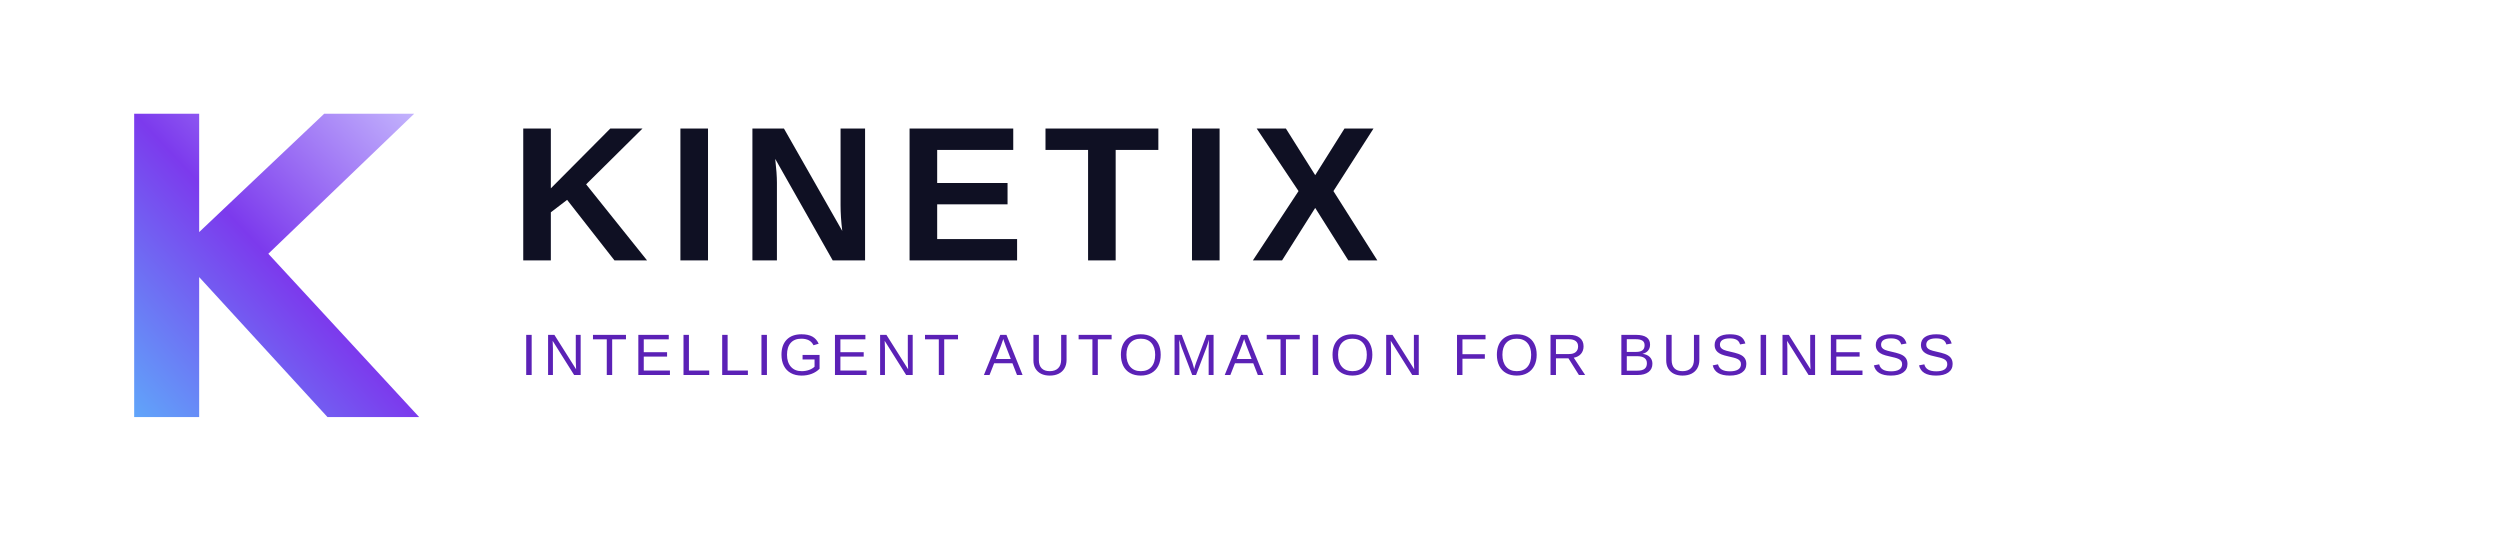
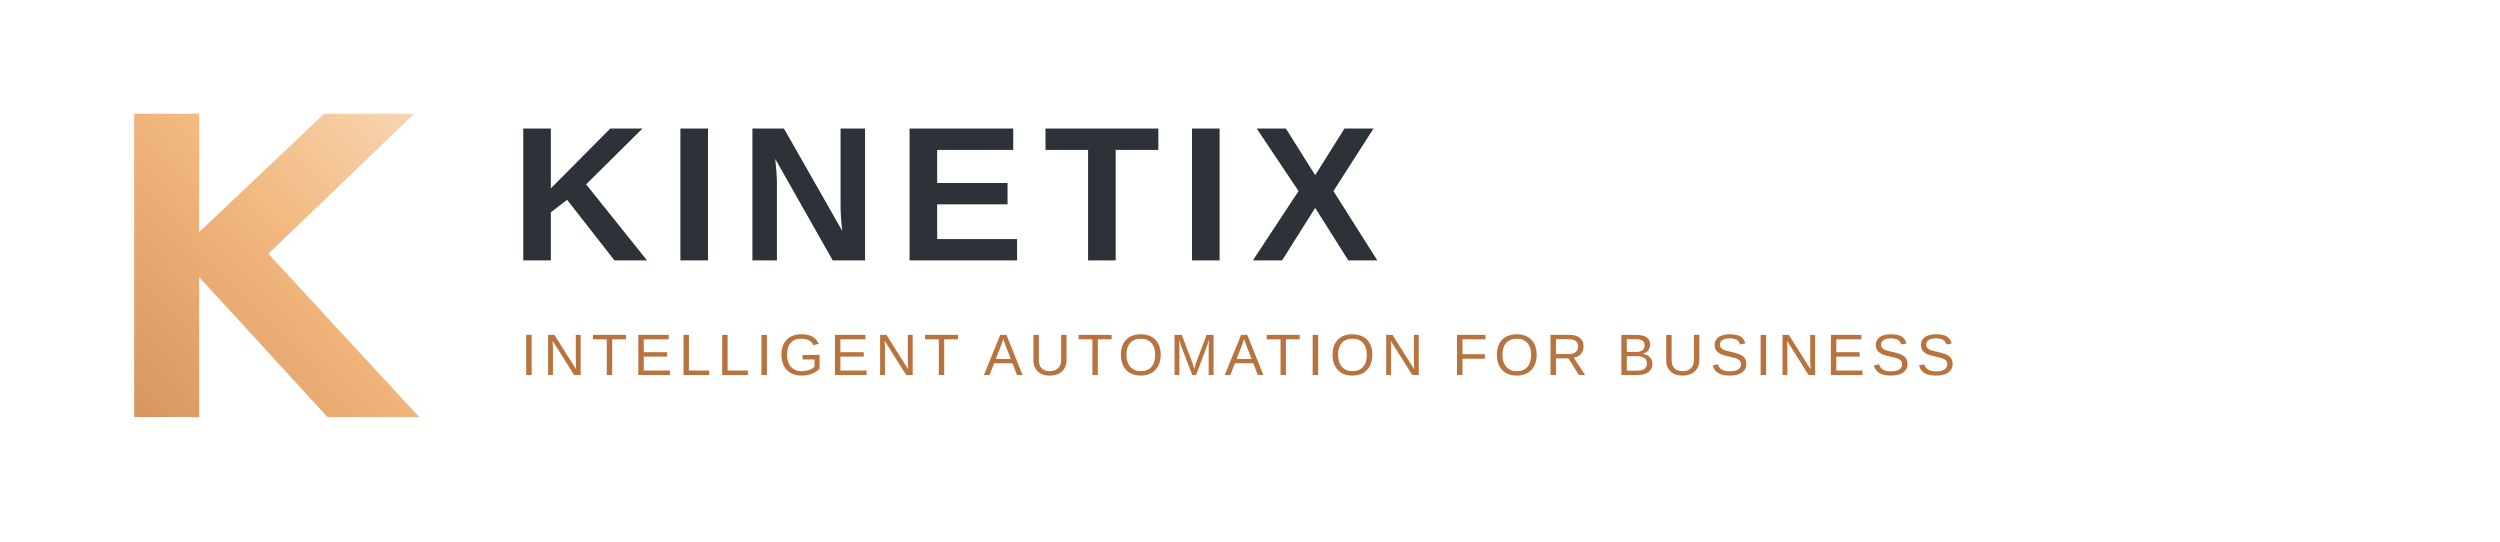
<svg xmlns="http://www.w3.org/2000/svg" viewBox="0 0 1200 260" role="img" aria-labelledby="title">
  <defs>
    <linearGradient id="g" x1="0" y1="1" x2="1" y2="0">
-       <stop offset="0" stop-color="#60A5FA" />
-       <stop offset="0.5" stop-color="#7C3AED" />
-       <stop offset="1" stop-color="#C4B5FD" />
+       <stop offset="0" stop-color="#d7965f" />
+       <stop offset="0.55" stop-color="#f2b77e" />
+       <stop offset="1" stop-color="#f8d6b2" />
    </linearGradient>
  </defs>
  <g transform="translate(30 25) scale(.4)">
    <path fill="url(#g)" d="M86 74h78v142L314 74h108L247 242l181 196H318L164 270v168H86V74z" />
  </g>
-   <text x="245" y="125" fill="#0F1023" font-family="Arial,Helvetica,sans-serif" font-size="92" font-weight="700" letter-spacing="9">KINETIX</text>
-   <text x="250" y="180" fill="#5B21B6" font-family="Arial,Helvetica,sans-serif" font-size="28" letter-spacing="3">INTELLIGENT AUTOMATION FOR BUSINESS</text>
+   <text x="245" y="125" fill="#2D3238" font-family="Arial,Helvetica,sans-serif" font-size="92" font-weight="700" letter-spacing="9">KINETIX</text>
+   <text x="250" y="180" fill="#B8733E" font-family="Arial,Helvetica,sans-serif" font-size="28" letter-spacing="3">INTELLIGENT AUTOMATION FOR BUSINESS</text>
</svg>
